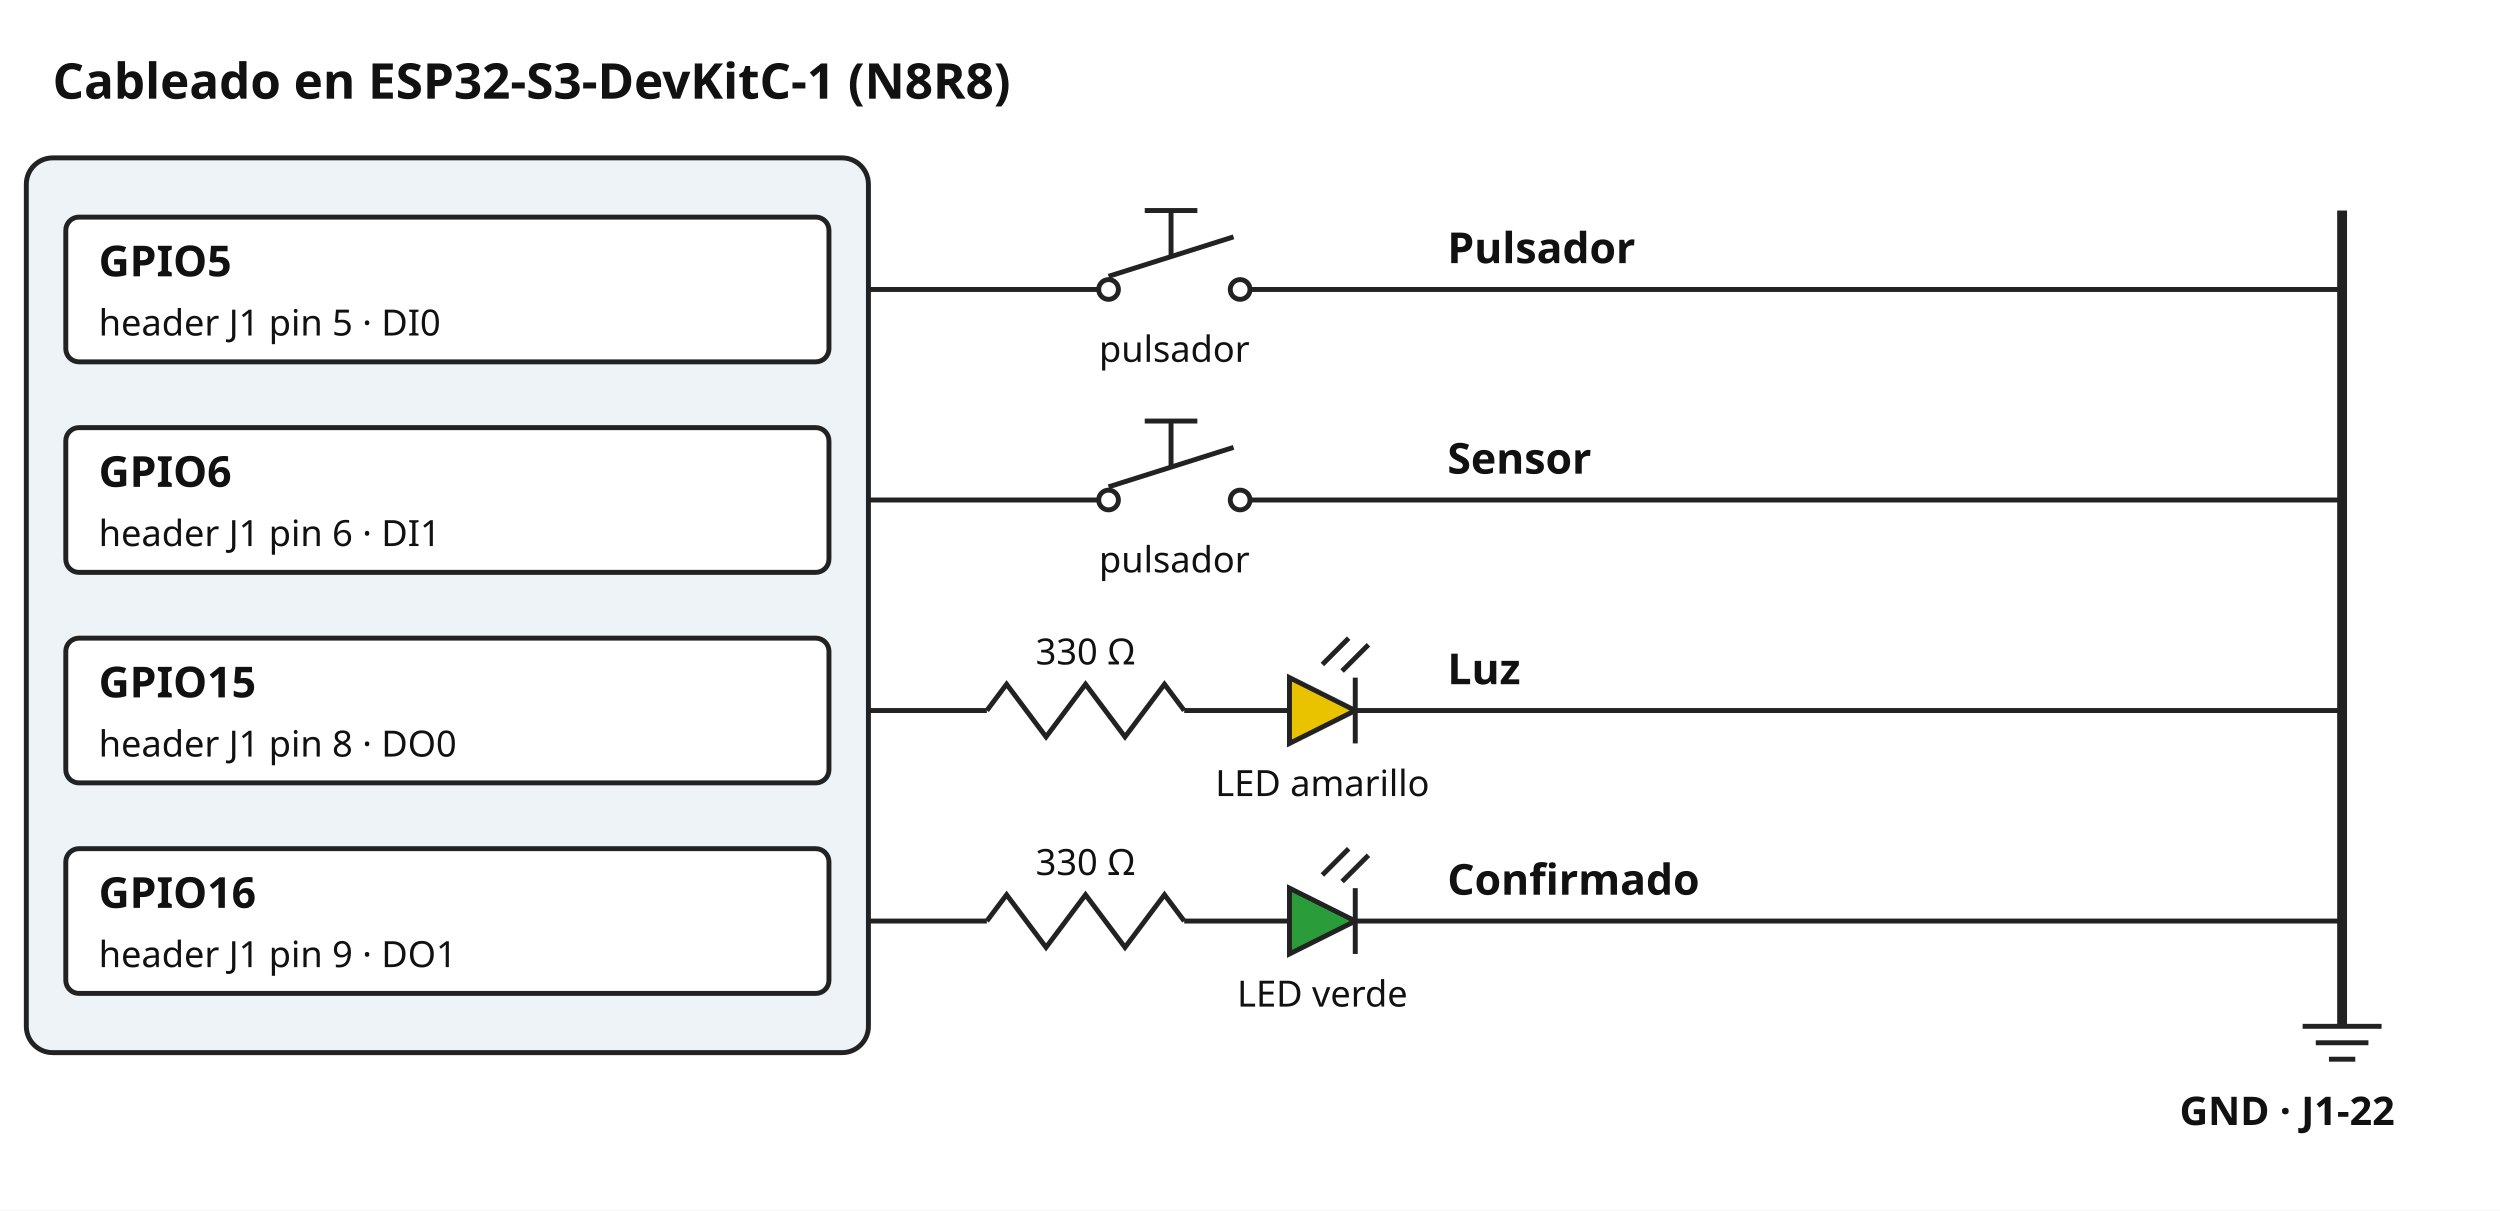
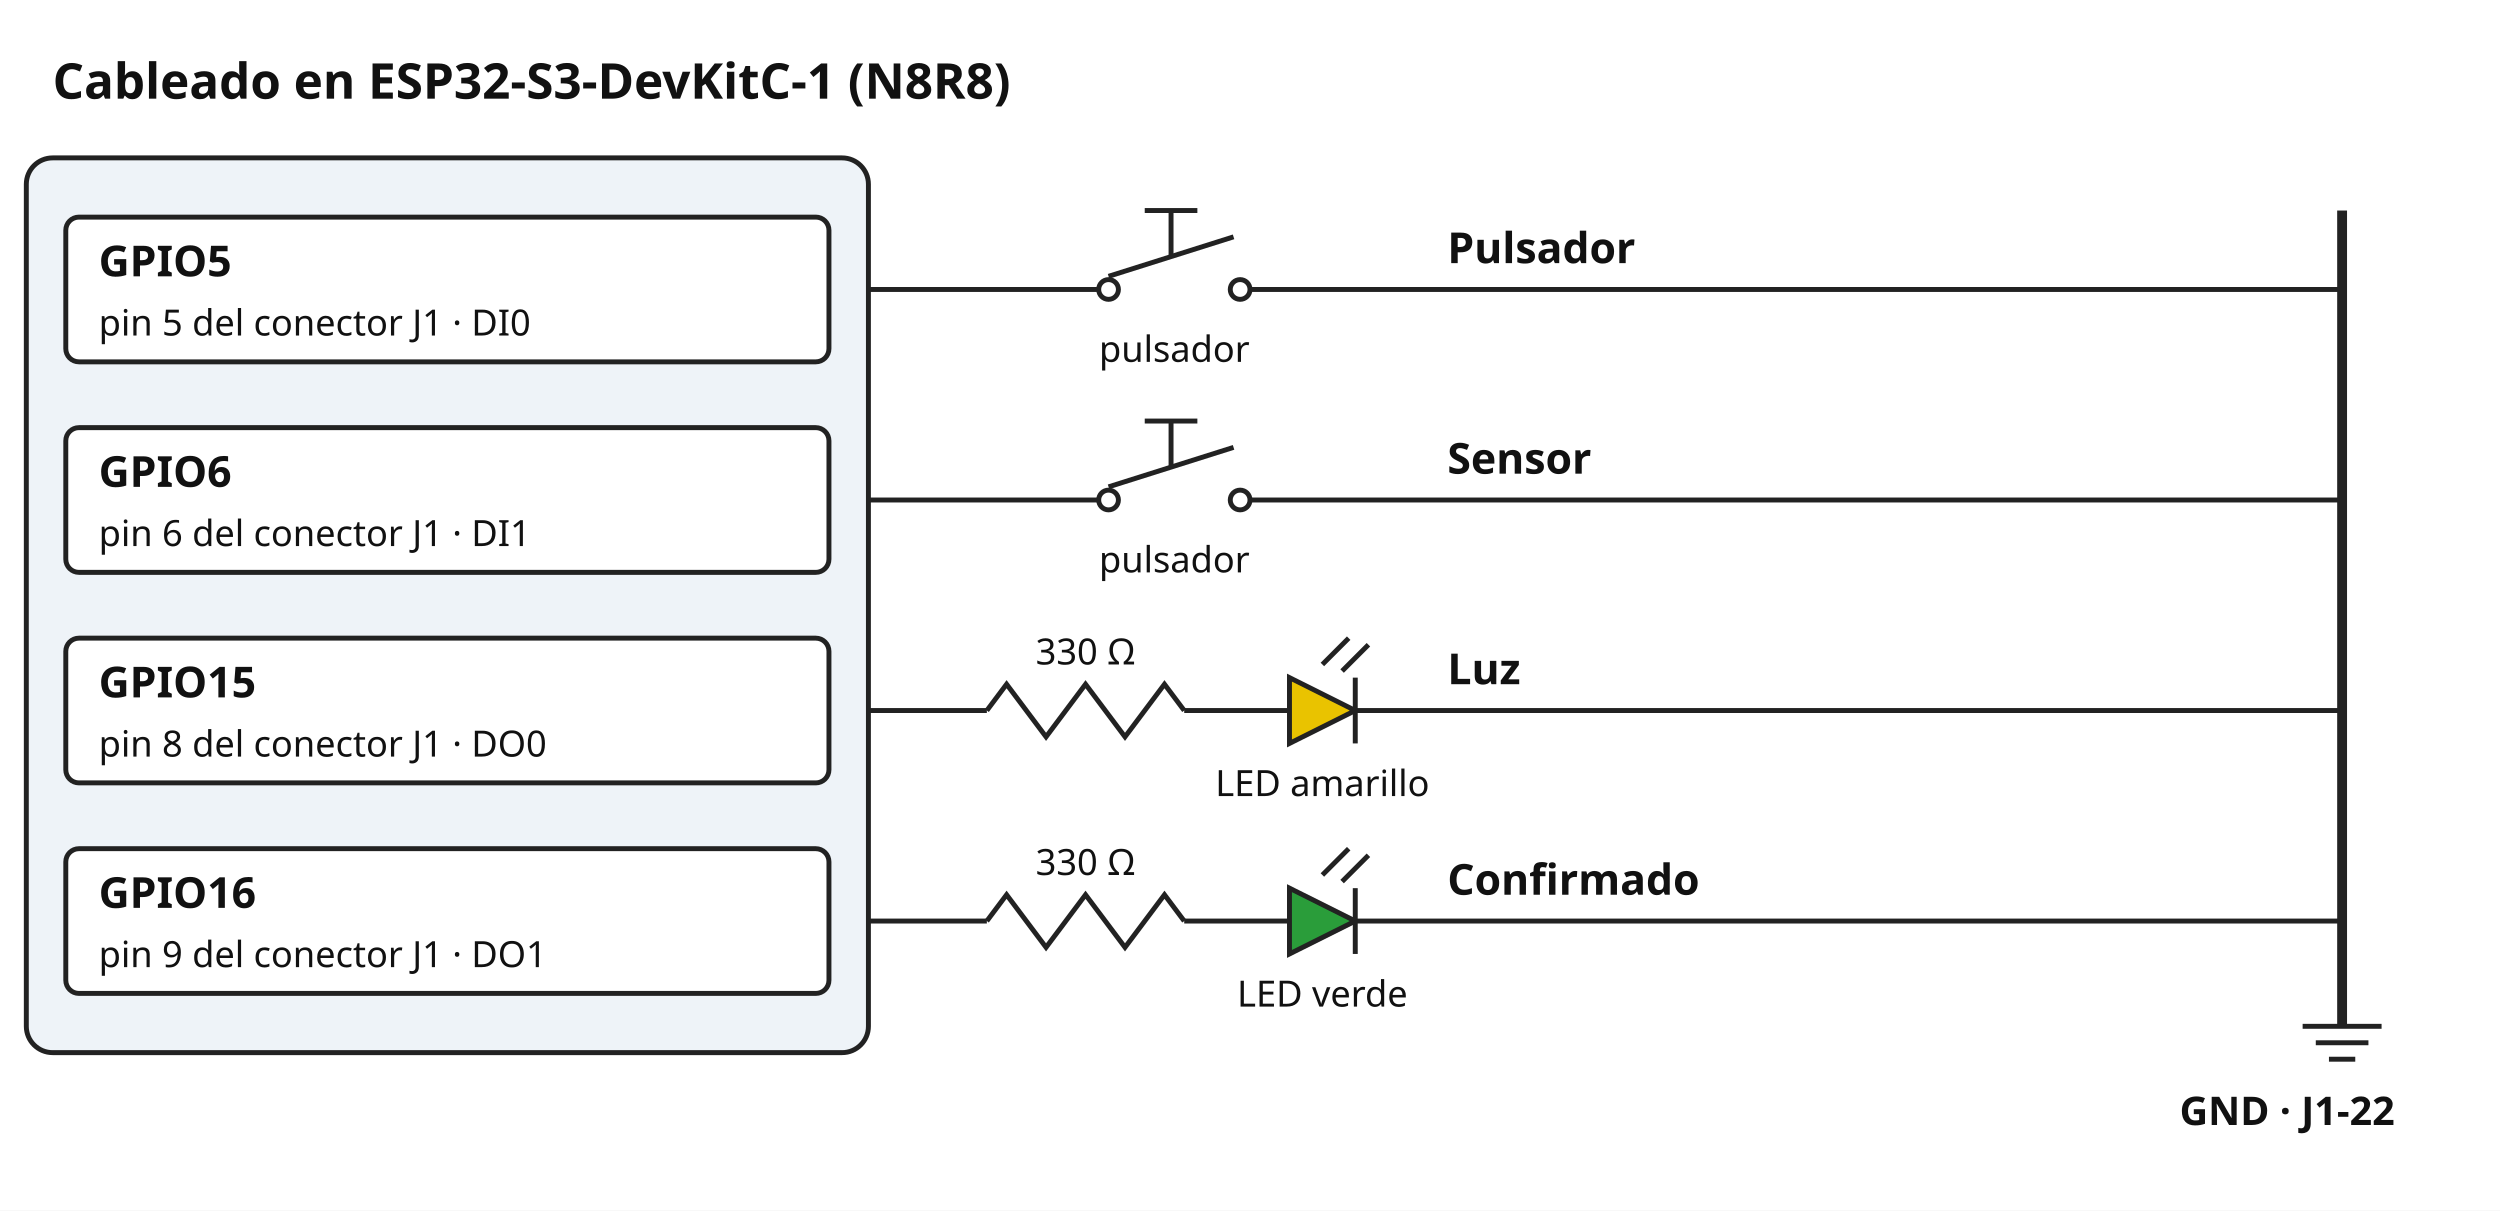
<svg xmlns="http://www.w3.org/2000/svg" viewBox="0 0 760 368" width="760" height="368" role="img" aria-labelledby="wiring-esp32-s3-devkitc-title wiring-esp32-s3-devkitc-desc" font-family="sans-serif" fill="#111111" stroke="#222222" stroke-width="1.5">
  <rect width="760" height="368" fill="#ffffff" stroke="none" />
  <text stroke="none" x="16" y="30" font-size="15" font-weight="bold">Cableado en ESP32-S3-DevKitC-1 (N8R8)</text>
  <rect x="8" y="48" width="256" height="272" rx="8" fill="#eef3f8" />
  <rect x="20" y="66" width="232" height="44" rx="4" fill="#ffffff" />
  <text stroke="none" x="30" y="84" font-size="13" font-weight="bold">GPIO5</text>
-   <text stroke="none" x="30" y="102" font-size="11">header J1 pin 5 · DI0</text>
+   <text stroke="none" x="30" y="102" font-size="11">pin 5 del conector J1 · DI0</text>
  <text stroke="none" x="440" y="80" font-size="13" font-weight="bold">Pulsador</text>
  <polyline points="264,88 334,88" fill="none" />
  <circle cx="337" cy="88" r="3" fill="#ffffff" />
  <circle cx="377" cy="88" r="3" fill="#ffffff" />
  <polyline points="337,84 375,72" fill="none" />
  <polyline points="356,78 356,64" fill="none" />
  <polyline points="348,64 364,64" fill="none" />
  <text stroke="none" x="357" y="110" text-anchor="middle" font-size="11">pulsador</text>
  <polyline points="380,88 712,88" fill="none" />
  <rect x="20" y="130" width="232" height="44" rx="4" fill="#ffffff" />
  <text stroke="none" x="30" y="148" font-size="13" font-weight="bold">GPIO6</text>
-   <text stroke="none" x="30" y="166" font-size="11">header J1 pin 6 · DI1</text>
+   <text stroke="none" x="30" y="166" font-size="11">pin 6 del conector J1 · DI1</text>
  <text stroke="none" x="440" y="144" font-size="13" font-weight="bold">Sensor</text>
  <polyline points="264,152 334,152" fill="none" />
  <circle cx="337" cy="152" r="3" fill="#ffffff" />
  <circle cx="377" cy="152" r="3" fill="#ffffff" />
  <polyline points="337,148 375,136" fill="none" />
  <polyline points="356,142 356,128" fill="none" />
  <polyline points="348,128 364,128" fill="none" />
  <text stroke="none" x="357" y="174" text-anchor="middle" font-size="11">pulsador</text>
  <polyline points="380,152 712,152" fill="none" />
  <rect x="20" y="194" width="232" height="44" rx="4" fill="#ffffff" />
  <text stroke="none" x="30" y="212" font-size="13" font-weight="bold">GPIO15</text>
-   <text stroke="none" x="30" y="230" font-size="11">header J1 pin 8 · DO0</text>
+   <text stroke="none" x="30" y="230" font-size="11">pin 8 del conector J1 · DO0</text>
  <text stroke="none" x="440" y="208" font-size="13" font-weight="bold">Luz</text>
  <polyline points="264,216 300,216" fill="none" />
  <polyline points="300,216 306,208 318,224 330,208 342,224 354,208 360,216" fill="none" />
  <text stroke="none" x="330" y="202" text-anchor="middle" font-size="11">330 Ω</text>
  <polyline points="360,216 392,216" fill="none" />
  <polygon points="392,206 392,226 412,216" fill="#e9c300" />
  <polyline points="412,206 412,226" fill="none" />
  <polyline points="402,202 410,194" fill="none" />
  <polyline points="408,204 416,196" fill="none" />
  <text stroke="none" x="402" y="242" text-anchor="middle" font-size="11">LED amarillo</text>
  <polyline points="412,216 712,216" fill="none" />
  <rect x="20" y="258" width="232" height="44" rx="4" fill="#ffffff" />
  <text stroke="none" x="30" y="276" font-size="13" font-weight="bold">GPIO16</text>
-   <text stroke="none" x="30" y="294" font-size="11">header J1 pin 9 · DO1</text>
+   <text stroke="none" x="30" y="294" font-size="11">pin 9 del conector J1 · DO1</text>
  <text stroke="none" x="440" y="272" font-size="13" font-weight="bold">Confirmado</text>
  <polyline points="264,280 300,280" fill="none" />
  <polyline points="300,280 306,272 318,288 330,272 342,288 354,272 360,280" fill="none" />
  <text stroke="none" x="330" y="266" text-anchor="middle" font-size="11">330 Ω</text>
  <polyline points="360,280 392,280" fill="none" />
  <polygon points="392,270 392,290 412,280" fill="#2a9d3a" />
  <polyline points="412,270 412,290" fill="none" />
  <polyline points="402,266 410,258" fill="none" />
  <polyline points="408,268 416,260" fill="none" />
  <text stroke="none" x="402" y="306" text-anchor="middle" font-size="11">LED verde</text>
  <polyline points="412,280 712,280" fill="none" />
  <polyline points="712,64 712,312" fill="none" stroke-width="3" />
  <polyline points="700,312 724,312" fill="none" />
  <polyline points="704,317 720,317" fill="none" />
  <polyline points="708,322 716,322" fill="none" />
  <text stroke="none" x="728" y="342" text-anchor="end" font-size="12" font-weight="bold">GND · J1-22</text>
</svg>
